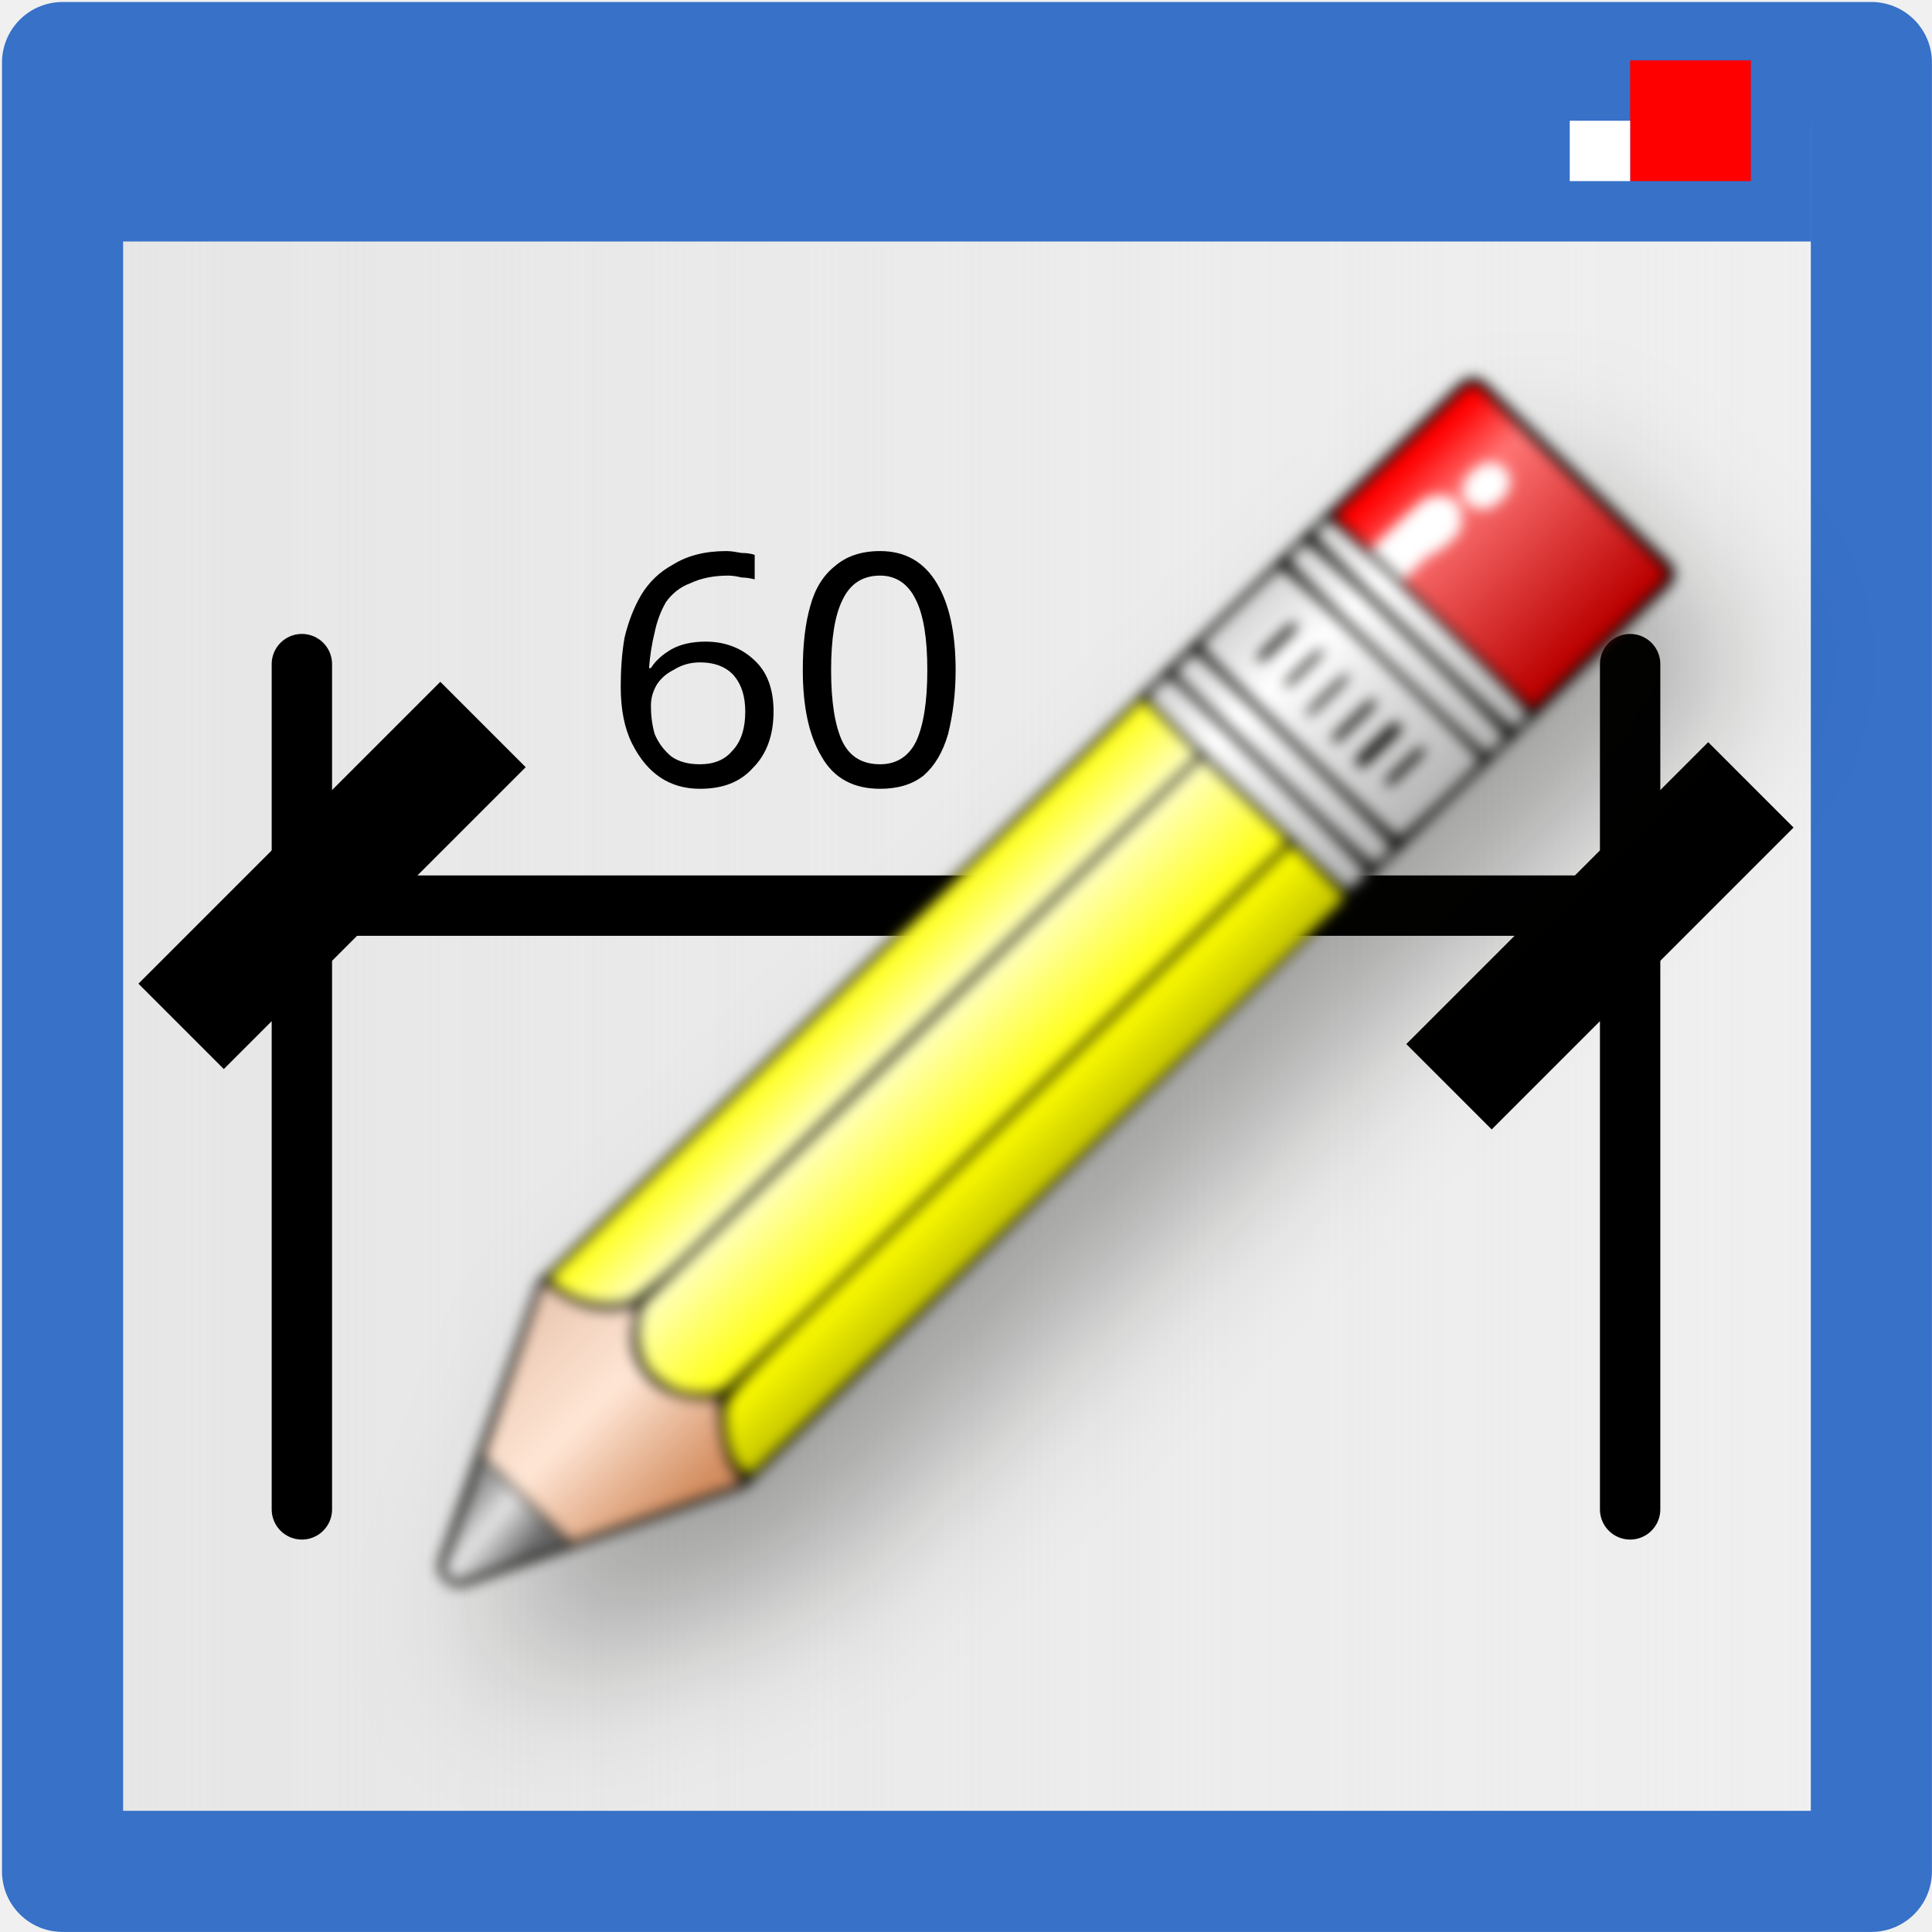
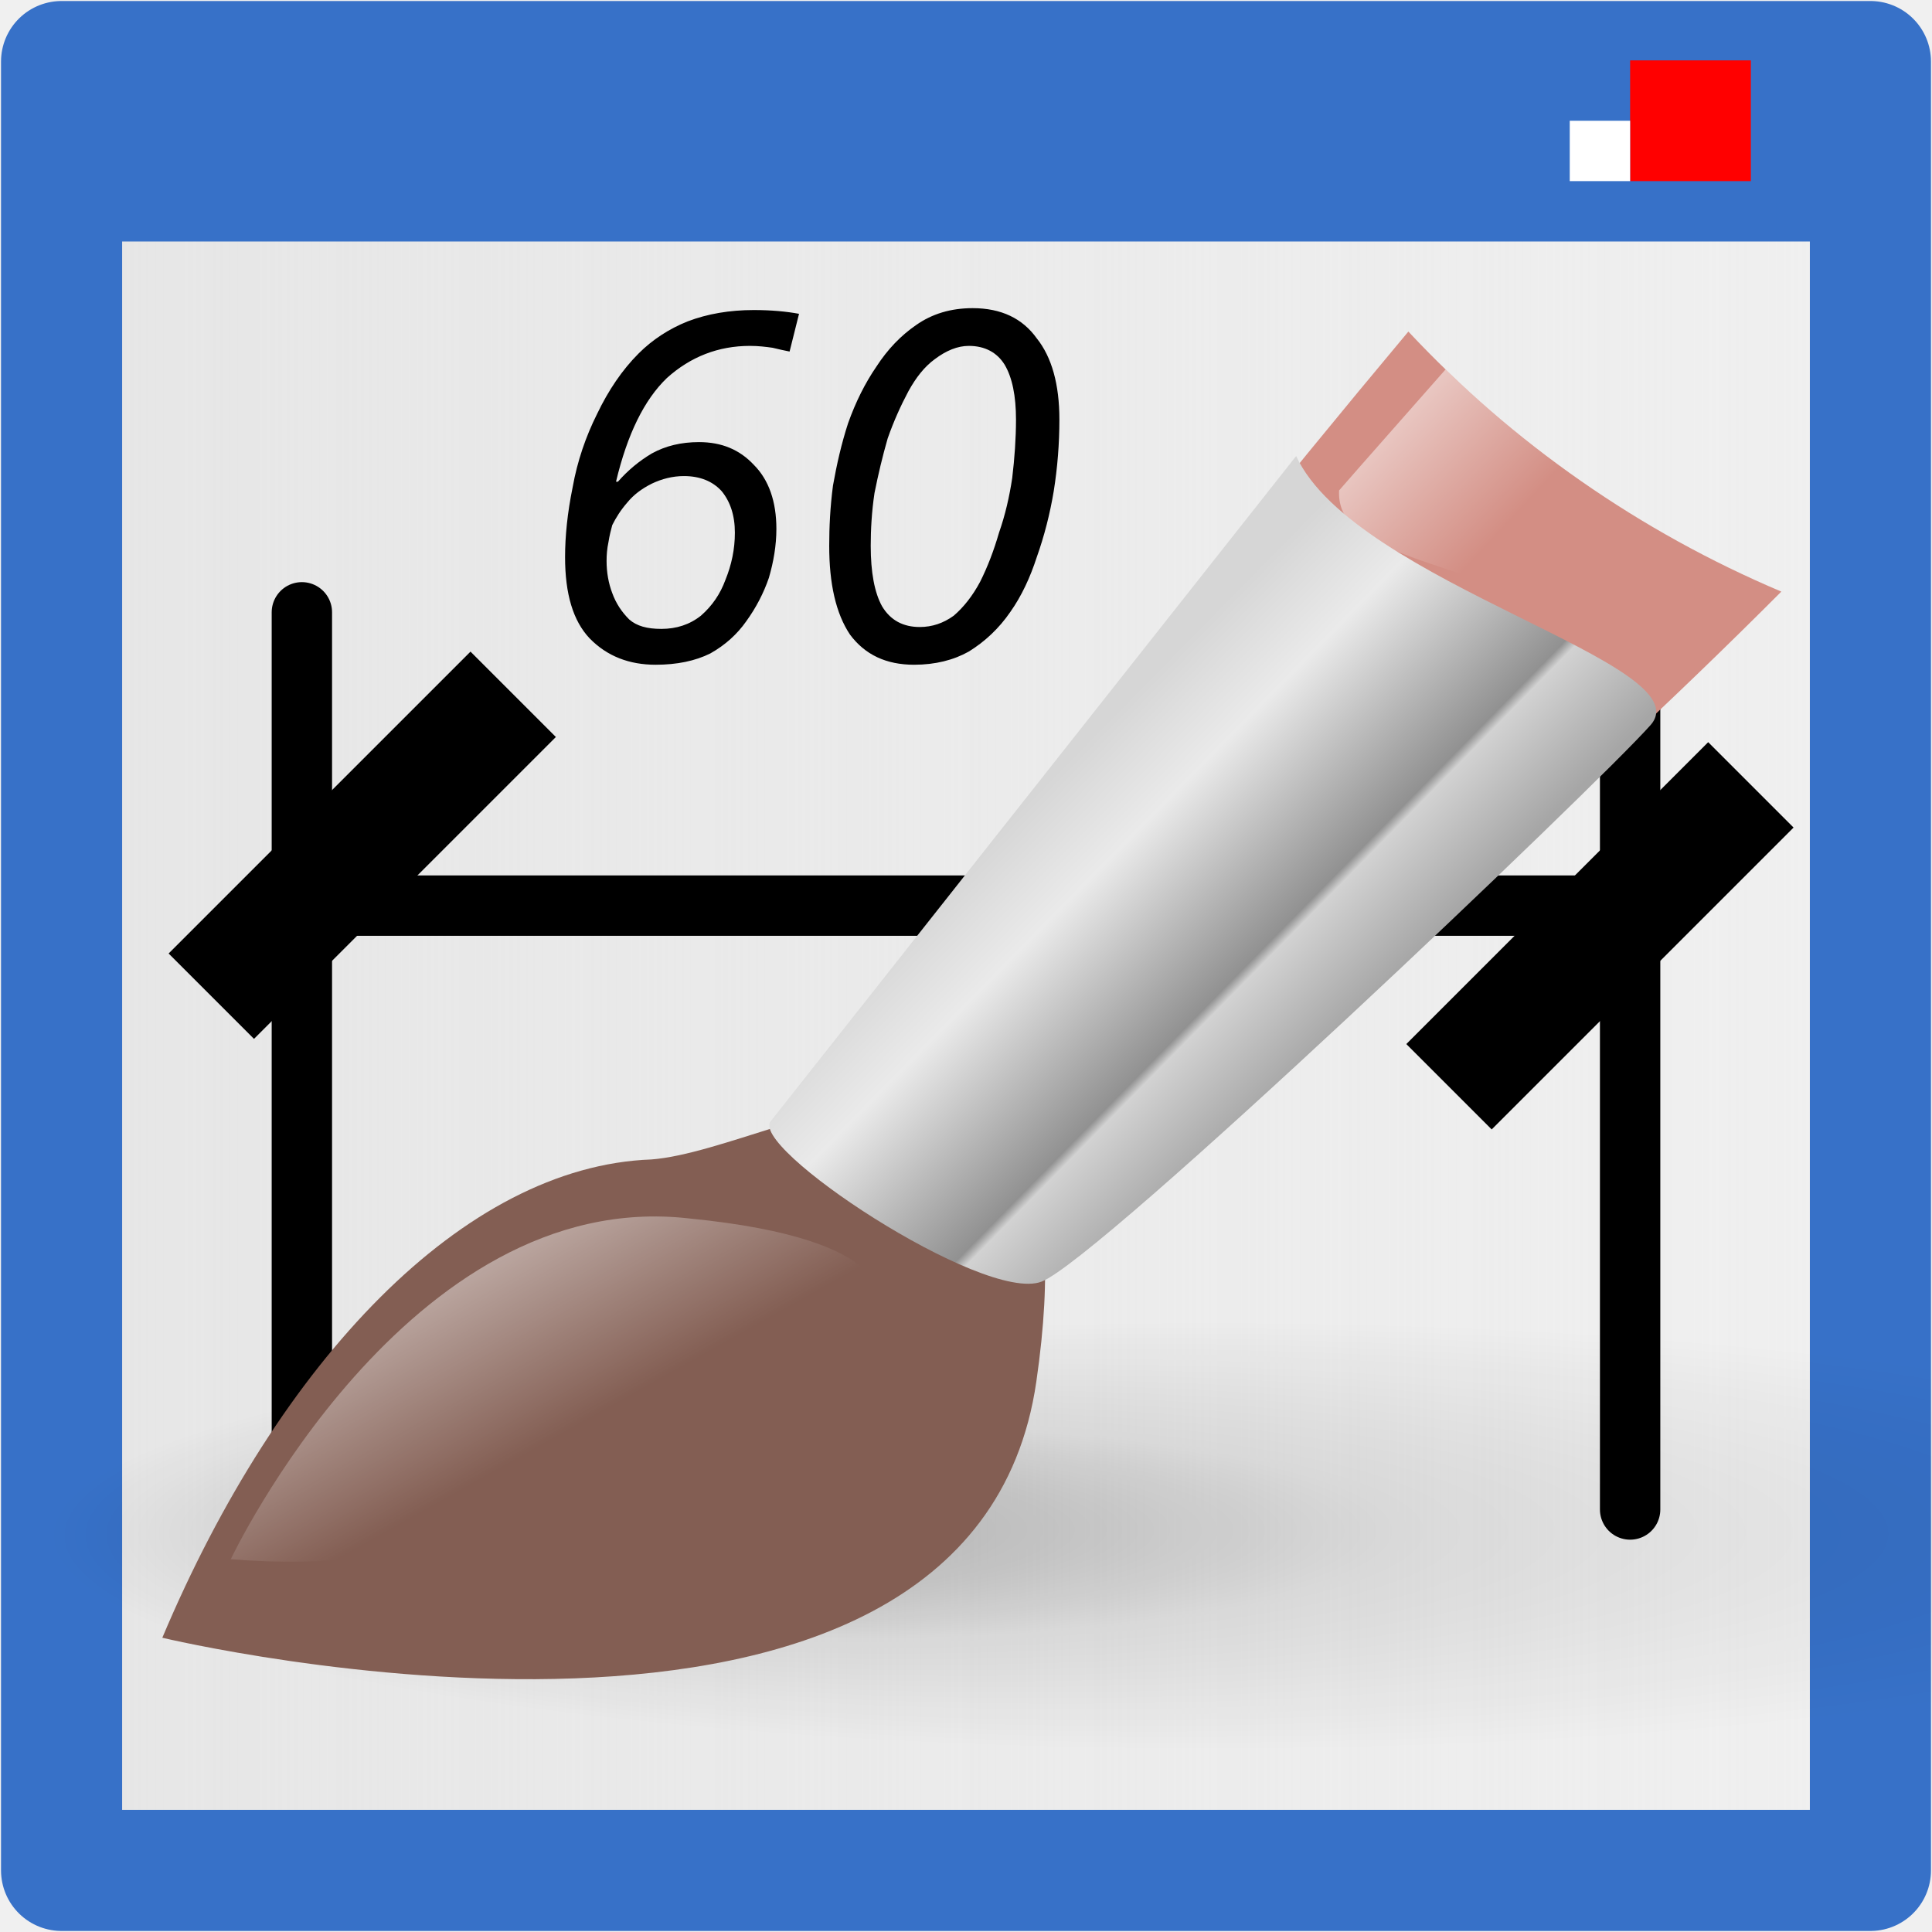
<svg xmlns="http://www.w3.org/2000/svg" xmlns:xlink="http://www.w3.org/1999/xlink" width="16" height="16" viewBox="0 0 16 16" id="svg4225" version="1.1">
  <defs id="defs4227">
-     <linearGradient xlink:href="#linearGradient4748" id="linearGradient4750" x1="16.999" y1="1042.862" x2="32.001" y2="1042.862" gradientUnits="userSpaceOnUse" gradientTransform="matrix(1.04608,0,0,1.046474,-17.62065,-46.95781)" />
+     <linearGradient xlink:href="#linearGradient4748" id="linearGradient4750" x1="16.999" y1="1042.862" x2="32.001" y2="1042.862" gradientUnits="userSpaceOnUse" gradientTransform="matrix(1.04608,0,0,1.046474,-17.62897,-46.9661)" />
    <linearGradient id="linearGradient4748">
      <stop style="stop-color:#e6e6e6;stop-opacity:1;" offset="0" id="stop4744" />
      <stop style="stop-color:#e6e6e6;stop-opacity:0;" offset="1" id="stop4746" />
    </linearGradient>
    <linearGradient id="linearGradient4751">
      <stop style="stop-color:#cccccc;stop-opacity:1" offset="0" id="stop4753" />
      <stop id="stop4755" offset="0.307" style="stop-color:#ffffff;stop-opacity:1" />
      <stop style="stop-color:#b3b3b3;stop-opacity:1" offset="1" id="stop4757" />
    </linearGradient>
    <linearGradient id="linearGradient3216">
      <stop id="stop3218" offset="0" style="stop-color:#d38d5f;stop-opacity:1" />
      <stop style="stop-color:#ffe6d5;stop-opacity:1" offset="0.5" id="stop3226" />
      <stop id="stop3220" offset="1" style="stop-color:#e9c6af;stop-opacity:1" />
    </linearGradient>
    <linearGradient id="linearGradient4806">
      <stop style="stop-color:#999999;stop-opacity:1" offset="0" id="stop4808" />
      <stop id="stop4814" offset="0.388" style="stop-color:#e6e6e6;stop-opacity:1" />
      <stop style="stop-color:#666666;stop-opacity:1" offset="1" id="stop4810" />
    </linearGradient>
    <linearGradient id="linearGradient5159">
      <stop style="stop-color:#ff0000;stop-opacity:1" offset="0" id="stop5161" />
      <stop id="stop5167" offset="0.227" style="stop-color:#ff7575;stop-opacity:1" />
      <stop style="stop-color:#bb0000;stop-opacity:1" offset="1" id="stop5163" />
    </linearGradient>
-     <filter style="color-interpolation-filters:sRGB" id="filter963" x="-0.012" width="1.024" y="-0.012" height="1.024">
-       <feGaussianBlur stdDeviation="0.127" id="feGaussianBlur965" />
-     </filter>
-     <filter style="color-interpolation-filters:sRGB" id="filter3587" x="-0.144" width="1.288" y="-0.144" height="1.288">
-       <feGaussianBlur stdDeviation="6.839" id="feGaussianBlur3589" />
-     </filter>
-     <linearGradient xlink:href="#linearGradient4751" id="linearGradient3126" gradientUnits="userSpaceOnUse" gradientTransform="translate(-67.56159,-67.74382)" x1="624" y1="248" x2="768" y2="248" />
-     <linearGradient xlink:href="#linearGradient5135" id="linearGradient3128" gradientUnits="userSpaceOnUse" gradientTransform="translate(255.8505,-116.3277)" x1="300.949" y1="548.128" x2="356.949" y2="548.128" />
-     <linearGradient id="linearGradient5135">
-       <stop style="stop-color:#ffff00;stop-opacity:1" offset="0" id="stop5137" />
-       <stop style="stop-color:#ffffff;stop-opacity:1" offset="1" id="stop5139" />
+     <clipPath clipPathUnits="userSpaceOnUse" id="clipPath6464-7">
+       <g id="use6466-7">
+         <path style="fill:url(#radialGradient6166);fill-rule:evenodd;stroke-width:0.472pt" d="m 29.104,26.748 a 13.831,2.546 0 1 0 -27.662,0 13.831,2.546 0 1 0 27.662,0 z" id="path6152" />
+         <path style="fill:#d38e84;fill-opacity:1;fill-rule:evenodd;stroke-width:0.371" d="M 7.634,22.304 C 11.396,16.13 24.11,1.151 27.306,0.401 30.448,-0.336 29.944,1.562 29.002,3.066 28.043,4.595 23.863,13.329 10.15,23.304 8.114,23.994 7.635,22.304 7.635,22.304 Z" id="path6154" />
+         <path style="fill:#835e53;fill-opacity:1;fill-rule:evenodd;stroke-width:0.371" d="m 0.598,27.527 c 0,0 9.568,2.29 10.339,-3.03 0.771,-5.321 -2.959,-2.752 -4.552,-2.629 -2.221,0.08 -4.406,2.383 -5.787,5.658 z" id="path6156" />
+         <path style="fill:url(#linearGradient6168);fill-rule:evenodd;stroke-width:0.186" d="M 14.519,13.953 C 16.662,11.478 24.778,2.236 26.964,1.243 29.102,0.271 29.325,1.002 29.015,1.743 28.704,2.485 17.867,15.643 16.634,15.178 c -1.232,-0.465 -2.146,-0.58 -2.115,-1.224 z" id="path6158" />
+         <path style="fill:url(#linearGradient6170);fill-rule:evenodd;stroke-width:0.371" d="m 7.804,21.404 6.207,-7.858 c 0.697,1.509 4.836,2.459 4.192,3.184 -0.643,0.725 -6.519,6.323 -7.205,6.584 -0.686,0.262 -3.523,-1.624 -3.194,-1.909 z" id="path6160" />
+         <path style="fill:url(#linearGradient6172);fill-rule:evenodd;stroke-width:1.486pt" d="m 1.407,26.597 c 0,0 2.089,-4.413 5.422,-4.031 2.519,0.248 2.232,1 2.232,1 0,0 -3.162,3.415 -7.654,3.031 z" id="path6162" />
+       </g>
+     </clipPath>
+     <radialGradient xlink:href="#radialGradient1502-9-5" id="radialGradient8196" gradientUnits="userSpaceOnUse" gradientTransform="matrix(1.100918,0,0,0.2026322,-30.82863,19.07531)" cx="41.876" cy="37.866" fx="33.845" fy="37.343" r="12.563" />
+     <radialGradient id="radialGradient1502-9-5" fx="33.845" fy="37.343" cx="41.876" cy="37.866" r="12.563" gradientUnits="userSpaceOnUse" gradientTransform="matrix(1.100918,0,0,0.2026322,-30.82863,19.07531)">
+       <stop id="stop1919-3-5" stop-opacity=".316" offset="0" />
+       <stop id="stop1920-6-9" stop-opacity=".079" offset=".5" />
+       <stop id="stop1921-9-0" stop-opacity="0" offset="1" />
+     </radialGradient>
+     <linearGradient id="linearGradient1513">
+       <stop id="stop1514" stop-color="#fff" offset="0" />
+       <stop id="stop1515" stop-color="#fff" stop-opacity="0" offset="1" />
    </linearGradient>
-     <linearGradient xlink:href="#linearGradient5143" id="linearGradient3130" gradientUnits="userSpaceOnUse" x1="324.949" y1="556.128" x2="404.949" y2="556.128" />
-     <linearGradient id="linearGradient5143">
-       <stop style="stop-color:#ffffff;stop-opacity:1" offset="0" id="stop5145" />
-       <stop style="stop-color:#ffff00;stop-opacity:1" offset="1" id="stop5147" />
+     <linearGradient id="linearGradient2316-0" y2="13.066" y1="11.002" x2="10.516" x1="8.269" gradientTransform="matrix(1.53816,0,0,1.435416,0.037969,-0.11509)" gradientUnits="userSpaceOnUse">
+       <stop id="stop2318-7" stop-color="#d6d6d6" offset="0" />
+       <stop id="stop2322-9" stop-color="#eaeaea" offset=".258" />
+       <stop id="stop2320-5" stop-color="#919191" offset=".706" />
+       <stop id="stop2321-2" stop-color="#d2d2d2" offset=".733" />
+       <stop id="stop2319-2" stop-color="#a6a6a6" offset="1" />
    </linearGradient>
-     <linearGradient xlink:href="#linearGradient5151" id="linearGradient3132" gradientUnits="userSpaceOnUse" x1="404.949" y1="580.128" x2="436.949" y2="580.128" />
-     <linearGradient id="linearGradient5151">
-       <stop style="stop-color:#ffff00;stop-opacity:1" offset="0" id="stop5153" />
-       <stop style="stop-color:#c9c900;stop-opacity:1" offset="1" id="stop5155" />
+     <clipPath clipPathUnits="userSpaceOnUse" id="clipPath6464-7-6">
+       <g transform="translate(3.1925326e-5,-1.9546408e-5)" id="use6466-7-7">
+         <path id="path8570" d="m 29.104,26.748 a 13.831,2.546 0 1 0 -27.662,0 13.831,2.546 0 1 0 27.662,0 z" style="fill:url(#radialGradient8584);fill-rule:evenodd;stroke-width:0.472pt" />
+         <path id="path8572" d="M 7.634,22.304 C 11.396,16.13 24.11,1.151 27.306,0.401 30.448,-0.336 29.944,1.562 29.002,3.066 28.043,4.595 23.863,13.329 10.15,23.304 8.114,23.994 7.635,22.304 7.635,22.304 Z" style="fill:#d38e84;fill-opacity:1;fill-rule:evenodd;stroke-width:0.371" />
+         <path id="path8574" d="m 0.598,27.527 c 0,0 9.568,2.29 10.339,-3.03 0.771,-5.321 -2.959,-2.752 -4.552,-2.629 -2.221,0.08 -4.406,2.383 -5.787,5.658 z" style="fill:#835e53;fill-opacity:1;fill-rule:evenodd;stroke-width:0.371" />
+         <path id="path8576" d="M 14.519,13.953 C 16.662,11.478 24.778,2.236 26.964,1.243 29.102,0.271 29.325,1.002 29.015,1.743 28.704,2.485 17.867,15.643 16.634,15.178 c -1.232,-0.465 -2.146,-0.58 -2.115,-1.224 z" style="fill:url(#linearGradient8586);fill-rule:evenodd;stroke-width:0.186" />
+         <path id="path8578" d="m 7.804,21.404 6.207,-7.858 c 0.697,1.509 4.836,2.459 4.192,3.184 -0.643,0.725 -6.519,6.323 -7.205,6.584 -0.686,0.262 -3.523,-1.624 -3.194,-1.909 z" style="fill:url(#linearGradient8588);fill-rule:evenodd;stroke-width:0.371" />
+         <path id="path8580" d="m 1.407,26.597 c 0,0 2.089,-4.413 5.422,-4.031 2.519,0.248 2.232,1 2.232,1 0,0 -3.162,3.415 -7.654,3.031 z" style="fill:url(#linearGradient8590);fill-rule:evenodd;stroke-width:1.486pt" />
+       </g>
+     </clipPath>
+     <radialGradient xlink:href="#radialGradient1502-9-5-2" id="radialGradient8327-8" gradientUnits="userSpaceOnUse" gradientTransform="matrix(1.100918,0,0,0.2026322,-30.82863,19.07531)" cx="41.876" cy="37.866" fx="33.845" fy="37.343" r="12.563" />
+     <radialGradient id="radialGradient1502-9-5-2" fx="33.845" fy="37.343" cx="41.876" cy="37.866" r="12.563" gradientUnits="userSpaceOnUse" gradientTransform="matrix(1.100918,0,0,0.2026322,-30.82863,19.07531)">
+       <stop id="stop1919-3-5-8" stop-opacity=".316" offset="0" />
+       <stop id="stop1920-6-9-6" stop-opacity=".079" offset=".5" />
+       <stop id="stop1921-9-0-7" stop-opacity="0" offset="1" />
+     </radialGradient>
+     <radialGradient xlink:href="#radialGradient1502-9-5-2" id="radialGradient8584" gradientUnits="userSpaceOnUse" gradientTransform="matrix(1.100918,0,0,0.2026322,-30.82863,19.07531)" cx="41.876" cy="37.866" fx="33.845" fy="37.343" r="12.563" />
+     <linearGradient xlink:href="#linearGradient1513" id="linearGradient8586" gradientUnits="userSpaceOnUse" gradientTransform="matrix(1.495915,0,0,1.475952,0.037969,-0.11509)" x1="13.739" y1="3.307" x2="15.501" y2="4.93" />
+     <linearGradient xlink:href="#linearGradient2316-0" id="linearGradient8588" gradientUnits="userSpaceOnUse" gradientTransform="matrix(1.53816,0,0,1.435416,0.037969,-0.11509)" x1="8.269" y1="11.002" x2="10.516" y2="13.066" />
+     <linearGradient xlink:href="#linearGradient1513" id="linearGradient8590" gradientUnits="userSpaceOnUse" gradientTransform="matrix(2.035311,0,0,1.084797,0.037969,-0.11509)" x1="0.274" y1="20.491" x2="2.873" y2="22.967" />
+     <clipPath clipPathUnits="userSpaceOnUse" id="clipPath6464-7-2">
+       <g id="use6466-7-8">
+         <path id="path8748" d="m 29.104,26.748 a 13.831,2.546 0 1 0 -27.662,0 13.831,2.546 0 1 0 27.662,0 z" style="fill:url(#radialGradient8762);fill-rule:evenodd;stroke-width:0.472pt" />
+         <path id="path8750" d="M 7.634,22.304 C 11.396,16.13 24.11,1.151 27.306,0.401 30.448,-0.336 29.944,1.562 29.002,3.066 28.043,4.595 23.863,13.329 10.15,23.304 8.114,23.994 7.635,22.304 7.635,22.304 Z" style="fill:#d38e84;fill-opacity:1;fill-rule:evenodd;stroke-width:0.371" />
+         <path id="path8752" d="m 0.598,27.527 c 0,0 9.568,2.29 10.339,-3.03 0.771,-5.321 -2.959,-2.752 -4.552,-2.629 -2.221,0.08 -4.406,2.383 -5.787,5.658 z" style="fill:#835e53;fill-opacity:1;fill-rule:evenodd;stroke-width:0.371" />
+         <path id="path8754" d="M 14.519,13.953 C 16.662,11.478 24.778,2.236 26.964,1.243 29.102,0.271 29.325,1.002 29.015,1.743 28.704,2.485 17.867,15.643 16.634,15.178 c -1.232,-0.465 -2.146,-0.58 -2.115,-1.224 z" style="fill:url(#linearGradient8764);fill-rule:evenodd;stroke-width:0.186" />
+         <path id="path8756" d="m 7.804,21.404 6.207,-7.858 c 0.697,1.509 4.836,2.459 4.192,3.184 -0.643,0.725 -6.519,6.323 -7.205,6.584 -0.686,0.262 -3.523,-1.624 -3.194,-1.909 z" style="fill:url(#linearGradient8766);fill-rule:evenodd;stroke-width:0.371" />
+         <path id="path8758" d="m 1.407,26.597 c 0,0 2.089,-4.413 5.422,-4.031 2.519,0.248 2.232,1 2.232,1 0,0 -3.162,3.415 -7.654,3.031 z" style="fill:url(#linearGradient8768);fill-rule:evenodd;stroke-width:1.486pt" />
+       </g>
+     </clipPath>
+     <radialGradient xlink:href="#radialGradient1502-9-5-0" id="radialGradient8327-3" gradientUnits="userSpaceOnUse" gradientTransform="matrix(1.100918,0,0,0.2026322,-30.82863,19.07531)" cx="41.876" cy="37.866" fx="33.845" fy="37.343" r="12.563" />
+     <radialGradient id="radialGradient1502-9-5-0" fx="33.845" fy="37.343" cx="41.876" cy="37.866" r="12.563" gradientUnits="userSpaceOnUse" gradientTransform="matrix(1.100918,0,0,0.2026322,-30.82863,19.07531)">
+       <stop id="stop1919-3-5-7" stop-opacity=".316" offset="0" />
+       <stop id="stop1920-6-9-8" stop-opacity=".079" offset=".5" />
+       <stop id="stop1921-9-0-5" stop-opacity="0" offset="1" />
+     </radialGradient>
+     <radialGradient xlink:href="#radialGradient1502-9-5-0" id="radialGradient8762" gradientUnits="userSpaceOnUse" gradientTransform="matrix(1.100918,0,0,0.2026322,-30.82863,19.07531)" cx="41.876" cy="37.866" fx="33.845" fy="37.343" r="12.563" />
+     <linearGradient xlink:href="#linearGradient1513" id="linearGradient8764" gradientUnits="userSpaceOnUse" gradientTransform="matrix(1.495915,0,0,1.475952,0.037969,-0.11509)" x1="13.739" y1="3.307" x2="15.501" y2="4.93" />
+     <linearGradient xlink:href="#linearGradient2316-0" id="linearGradient8766" gradientUnits="userSpaceOnUse" gradientTransform="matrix(1.53816,0,0,1.435416,0.037969,-0.11509)" x1="8.269" y1="11.002" x2="10.516" y2="13.066" />
+     <linearGradient xlink:href="#linearGradient1513" id="linearGradient8768" gradientUnits="userSpaceOnUse" gradientTransform="matrix(2.035311,0,0,1.084797,0.037969,-0.11509)" x1="0.274" y1="20.491" x2="2.873" y2="22.967" />
+     <radialGradient id="radialGradient1502-6" fx="33.845" fy="37.343" cx="41.876" cy="37.866" r="12.563" gradientUnits="userSpaceOnUse" gradientTransform="matrix(1.100918,0,0,0.2026322,-16.58034,53.05334)">
+       <stop id="stop1919-4" stop-opacity=".316" offset="0" />
+       <stop id="stop1920-2" stop-opacity=".079" offset=".5" />
+       <stop id="stop1921-7" stop-opacity="0" offset="1" />
+     </radialGradient>
+     <linearGradient id="linearGradient2121-4-4" y2="4.93" xlink:href="#linearGradient1513" y1="3.307" x2="15.501" x1="13.739" gradientTransform="matrix(1.495915,0,0,1.475952,16.46906,34.28986)" gradientUnits="userSpaceOnUse" />
+     <linearGradient id="linearGradient2316-0-7" y2="13.066" y1="11.002" x2="10.516" x1="8.269" gradientTransform="matrix(1.53816,0,0,1.435416,16.46906,34.28986)" gradientUnits="userSpaceOnUse">
+       <stop id="stop2318-6-0" stop-color="#d6d6d6" offset="0" />
+       <stop id="stop2322-2-9" stop-color="#eaeaea" offset=".258" />
+       <stop id="stop2320-4-5" stop-color="#919191" offset=".706" />
+       <stop id="stop2321-5-1" stop-color="#d2d2d2" offset=".733" />
+       <stop id="stop2319-8-0" stop-color="#a6a6a6" offset="1" />
    </linearGradient>
-     <linearGradient xlink:href="#linearGradient3216" id="linearGradient3134" gradientUnits="userSpaceOnUse" spreadMethod="pad" x1="428.949" y1="816.384" x2="300.949" y2="816.384" />
-     <linearGradient xlink:href="#linearGradient4806" id="linearGradient3136" gradientUnits="userSpaceOnUse" gradientTransform="translate(-16)" x1="630" y1="772" x2="668" y2="768" />
-     <linearGradient xlink:href="#linearGradient5159" id="linearGradient3138" gradientUnits="userSpaceOnUse" gradientTransform="matrix(0.9857143,0,0,0.9795918,9.112857,2.285714)" x1="568" y1="64" x2="696" y2="64" />
+     <linearGradient id="linearGradient2222-0-2" y2="22.967" xlink:href="#linearGradient1513" y1="20.491" x2="2.873" x1="0.274" gradientTransform="matrix(2.035311,0,0,1.084797,16.46906,34.28986)" gradientUnits="userSpaceOnUse" />
+     <radialGradient xlink:href="#radialGradient1502-9-5" id="radialGradient6166" gradientUnits="userSpaceOnUse" gradientTransform="matrix(1.100918,0,0,0.2026322,-30.82863,19.07531)" cx="41.876" cy="37.866" fx="33.845" fy="37.343" r="12.563" />
+     <linearGradient xlink:href="#linearGradient1513" id="linearGradient6168" gradientUnits="userSpaceOnUse" gradientTransform="matrix(1.495915,0,0,1.475952,0.037969,-0.11509)" x1="13.739" y1="3.307" x2="15.501" y2="4.93" />
+     <linearGradient xlink:href="#linearGradient2316-0" id="linearGradient6170" gradientUnits="userSpaceOnUse" gradientTransform="matrix(1.53816,0,0,1.435416,0.037969,-0.11509)" x1="8.269" y1="11.002" x2="10.516" y2="13.066" />
+     <linearGradient xlink:href="#linearGradient1513" id="linearGradient6172" gradientUnits="userSpaceOnUse" gradientTransform="matrix(2.035311,0,0,1.084797,0.037969,-0.11509)" x1="0.274" y1="20.491" x2="2.873" y2="22.967" />
  </defs>
  <g id="layer1" transform="translate(0,-1036.362)">
-     <rect style="opacity:1;fill:url(#linearGradient4750);fill-opacity:1;stroke:#3771c8;stroke-width:1.003;stroke-linecap:round;stroke-linejoin:round;stroke-miterlimit:4;stroke-dasharray:none;stroke-dashoffset:0;stroke-opacity:1;paint-order:normal" id="rect842" width="14.98" height="14.98" x="0.518" y="1036.88" />
+     <rect style="opacity:1;fill:url(#linearGradient4750);fill-opacity:1;stroke:#3771c8;stroke-width:1.003;stroke-linecap:round;stroke-linejoin:round;stroke-miterlimit:4;stroke-dasharray:none;stroke-dashoffset:0;stroke-opacity:1;paint-order:normal" id="rect842" width="14.98" height="14.98" x="0.51" y="1036.872" />
    <rect y="1037.362" x="1" height="1" width="14" id="rect836" style="opacity:1;fill:#3771c8;fill-opacity:1;stroke:none;stroke-width:0.483;stroke-linecap:round;stroke-linejoin:round;stroke-miterlimit:4;stroke-dasharray:none;stroke-dashoffset:0;stroke-opacity:1;paint-order:normal" />
    <rect style="opacity:1;fill:#ff0000;fill-opacity:1;stroke:none;stroke-width:0.5;stroke-linecap:round;stroke-linejoin:round;stroke-miterlimit:4;stroke-dasharray:none;stroke-dashoffset:0;stroke-opacity:1;paint-order:normal" id="rect856" width="1" height="1" x="13.5" y="1036.862" />
    <rect style="opacity:1;fill:#ffffff;fill-opacity:1;fill-rule:evenodd;stroke:none;stroke-width:0.5;stroke-linecap:round;stroke-linejoin:round;stroke-miterlimit:4;stroke-dasharray:none;stroke-dashoffset:0;stroke-opacity:1;paint-order:normal" id="rect843" width="0.5" height="0.5" x="13" y="1037.362" />
    <path style="fill:none;stroke:#000000;stroke-width:0.5;stroke-linecap:butt;stroke-linejoin:miter;stroke-miterlimit:4;stroke-dasharray:none;stroke-opacity:1" d="m 2.5,1043.862 h 11" id="path5357" />
-     <path style="fill:none;stroke:#000000;stroke-width:0.5;stroke-linecap:round;stroke-linejoin:miter;stroke-miterlimit:4;stroke-dasharray:none;stroke-opacity:1" d="m 2.5,1041.862 v 7" id="path5359" />
-     <path style="fill:none;stroke:#000000;stroke-width:0.5;stroke-linecap:round;stroke-linejoin:miter;stroke-miterlimit:4;stroke-dasharray:none;stroke-opacity:1" d="m 13.5,1041.862 v 7" id="path5361" />
-     <path style="fill:none;stroke:#000000;stroke-width:1px;stroke-linecap:butt;stroke-linejoin:miter;stroke-opacity:1" d="m 1.5,1044.862 2.5,-2.5" id="path5363" />
+     <path style="fill:none;stroke:#000000;stroke-width:0.5;stroke-linecap:round;stroke-linejoin:miter;stroke-miterlimit:4;stroke-dasharray:none;stroke-opacity:1" d="m 2.5,1041.433 v 7.429" id="path5359" />
+     <path style="fill:none;stroke:#000000;stroke-width:0.5;stroke-linecap:round;stroke-linejoin:miter;stroke-miterlimit:4;stroke-dasharray:none;stroke-opacity:1" d="m 13.5,1041.366 v 7.497" id="path5361" />
+     <path style="fill:none;stroke:#000000;stroke-width:1px;stroke-linecap:butt;stroke-linejoin:miter;stroke-opacity:1" d="m 1.75,1044.612 2.5,-2.5" id="path5363" />
    <path style="fill:none;stroke:#000000;stroke-width:1px;stroke-linecap:butt;stroke-linejoin:miter;stroke-opacity:1" d="m 12,1045.362 2.5,-2.5" id="path5363-7" />
-     <g id="g2550" transform="matrix(0.42771,0,0,0.4170434,-5.305649,1033.812)" style="stroke-width:0.484;filter:url(#filter963)">
-       <path transform="matrix(0.2103418,0,0,0.2103418,-5.310254,-3.009635)" id="path2710" d="M 130.185,199.121 139.253,172.747 224,88 c 0.792,-0.792 1.848,-0.792 2.508,-0.132 l 16.897,16.897 c 0.792,0.792 0.66,1.716 -0.125,2.501 l -84.942,84.942 -25.772,9.235 c -1.354,0.462 -2.813,-1.062 -2.379,-2.323 z" style="opacity:0.33;fill:#070704;stroke-width:0.484;filter:url(#filter3587)" />
-       <g id="g3784" transform="matrix(0.02776615,0.02776615,-0.02776615,0.02776615,26.5229,-7.401328)" style="stroke-width:0.484">
-         <g id="g5215" transform="translate(77,104.4416)" style="stroke-width:0.484">
-           <rect y="112.256" x="560.438" height="132" width="140" id="rect4741" style="fill:url(#linearGradient3126);fill-opacity:1;stroke:#999999;stroke-width:0.968;stroke-linecap:round;stroke-linejoin:round;stroke-miterlimit:4;stroke-dasharray:none;stroke-opacity:1" />
-           <path style="fill:#070704;stroke-width:0.484" d="M 623.551,798.24 558,664 V 22 c 0,-6 4,-10 9,-10 h 128 c 6,0 9,4 9,9.948 V 665.427 l -62.639,132.599 c -3.379,6.876 -14.678,6.63 -17.81,0.215 z M 700,241 c 1.557,-1.557 1.557,-10.443 0,-12 -0.908,-0.908 -19.88,-1.629 -68.402,-1.629 -48.522,0 -68.189,-0.28 -69.098,0.629 -0.66,0.66 -1.5,3.195 -1.5,6 0,2.805 0.34,7.34 1,8 0.908,0.908 21.076,0.371 69.598,0.371 48.522,0 67.494,-0.463 68.402,-1.371 z m 0,-18 c 1.557,-1.557 1.557,-10.443 0,-12 -0.908,-0.908 -19.88,-1.629 -68.402,-1.629 -48.522,0 -68.644,0.175 -69.098,0.629 -0.454,0.454 -1,3.195 -1,6 0,2.805 0.358,8 1,8 0.642,0 20.576,0.371 69.098,0.371 48.522,0 67.494,-0.463 68.402,-1.371 z m -1,-18 c 1.707,-1.707 2.707,-54.293 1,-56 -0.908,-0.908 -19.478,-1 -68,-1 -48.522,0 -69.092,1.092 -70,2 -0.87,0.87 -1,10.811 -1,29 0,18.189 0.13,25.13 1,26 1.734,1.734 135.266,1.734 137,0 z m -76.236,-12.295 c -0.367,-0.367 -0.667,-6.892 -0.667,-14.5 0,-11.63 0.239,-13.833 1.5,-13.833 1.264,0 1.5,2.278 1.5,14.5 0,13.251 -0.421,15.746 -2.333,13.833 z m 17.333,-13.833 c 0,-13.833 0.092,-14.5 2,-14.5 1.908,0 2,0.667 2,14.5 0,13.833 -0.092,14.5 -2,14.5 -1.908,0 -2,-0.667 -2,-14.5 z m 16,0 c 0,-14.5 0,-14.5 3,-14.5 3,0 3,0 3,14.5 0,14.5 0,14.5 -3,14.5 -3,0 -3,0 -3,-14.5 z m -71,-1.5 c 0,-12.333 0.103,-13 2,-13 1.897,0 2,0.667 2,13 0,12.333 -0.103,13 -2,13 -1.897,0 -2,-0.667 -2,-13 z m 19,0 c 0,-10.889 0.244,-13 1.5,-13 1.256,0 1.5,2.111 1.5,13 0,10.889 -0.244,13 -1.5,13 -1.256,0 -1.5,-2.111 -1.5,-13 z m 70,0 c 0,-12.333 0.103,-13 2,-13 1.897,0 2,0.667 2,13 0,12.333 -0.103,13 -2,13 -1.897,0 -2,-0.667 -2,-13 z M 700,144 c 1.557,-1.557 1.557,-10.443 0,-12 -0.908,-0.908 -19.88,-1.629 -68.402,-1.629 -48.522,0 -68.689,0.72 -69.598,1.629 -0.66,0.66 -1,2.195 -1,5 0,2.805 0.34,6.34 1,7 1.734,1.734 136.266,1.734 138,0 z m 0,-18 c 1.554,-1.554 1.554,-8.446 0,-10 -0.908,-0.908 -19.88,-1.629 -68.402,-1.629 -48.522,0 -68.689,0.72 -69.598,1.629 -0.66,0.66 -1,2.745 -1,5 0,2.255 0.34,4.34 1,5 1.734,1.734 136.266,1.734 138,0 z" id="path2952" />
-           <path id="path3186" d="m 563.069,244.86 c -0.638,-9.5e-4 -1.251,0.252 -1.703,0.704 -0.451,0.451 -0.705,1.064 -0.704,1.703 v 204.688 204.688 c 0.003,0.685 0.298,1.336 0.812,1.79 0.513,0.454 1.196,0.667 1.876,0.585 l 5.25,-0.625 c 11.317,-1.34 23.625,-9.89 28.656,-20 0.615,-1.237 1.016,-2.906 1.281,-7.219 0.265,-4.313 1.324,-11.296 1.462,-24.172 0.276,-25.753 -0.512,-74.338 -0.368,-166.546 l 0.312,-193.188 c 9.5e-4,-0.638 -0.252,-1.251 -0.704,-1.703 -0.451,-0.451 -1.064,-0.705 -1.703,-0.704 h -17.219 z" style="fill:url(#linearGradient3128);fill-opacity:1;fill-rule:evenodd;stroke:none;stroke-width:0.484" />
-           <path id="path3184" d="m 345.562,361.562 c -0.54,-0.003 -1.058,0.21 -1.439,0.592 -0.382,0.382 -0.595,0.9 -0.592,1.439 L 343.812,557.781 344.094,752 c 0.007,0.39 0.126,0.77 0.344,1.094 l 2.688,4.094 c 4.118,6.328 8.763,10.652 15,13.75 4.688,2.329 7.203,2.761 13.156,2.344 8.833,-0.619 14.187,-3.132 20.844,-9.75 3.958,-3.935 5.799,-6.732 6.375,-10.219 0.109,-0.662 0.071,-0.876 0.094,-1.688 0.023,-0.811 0.041,-1.951 0.062,-3.375 0.043,-2.848 0.086,-6.897 0.125,-12.031 0.078,-10.269 0.409,-24.765 0.468,-42.591 0.118,-35.651 -0.065,-84.356 -0.062,-137.347 l 0.031,-192.688 c 0.003,-0.54 -0.21,-1.058 -0.592,-1.439 -0.382,-0.382 -0.9,-0.595 -1.439,-0.592 h -27.812 -27.812 z" style="fill:url(#linearGradient3130);fill-opacity:1;fill-rule:evenodd;stroke:none;stroke-width:0.484" transform="translate(258.7508,-116.6281)" />
-           <path id="path3182" d="m 406.938,360.531 c -1.566,0.165 -2.754,1.488 -2.75,3.062 V 556.562 c 0,106.56 -0.469,155.499 0.262,179.065 0.365,11.783 1.178,17.289 2.332,20.81 0.577,1.76 1.482,3.124 2.375,4.031 0.893,0.907 1.555,1.368 2.219,2.062 4.594,4.804 11.563,9.725 16.969,11.688 1.18,0.428 2.442,0.778 3.625,1 1.183,0.222 2.239,0.549 3.481,0.409 0.371,-0.042 2.201,0.498 3,-0.5 0.799,-0.998 1.817,-1.955 2,-3 0.366,-2.09 -0.166,-6.136 0,-12.5 0.332,-12.728 -0.034,-37.895 0.269,-87.409 0.337,-55.011 0.67,-146.972 0.75,-204.344 L 441.625,363.594 c -0.006,-1.689 -1.373,-3.057 -3.062,-3.062 H 422.906 407.25 c -0.104,-0.005 -0.208,-0.005 -0.312,0 z" style="fill:url(#linearGradient3132);fill-opacity:1;fill-rule:evenodd;stroke:none;stroke-width:0.484" transform="translate(260.5507,-115.6279)" />
-           <path id="path3196" d="m 340.949,756.128 c -6,11 -17.75,20.5 -37,22 -2.5,0 -2,2 -1,4 0,0 39.5,79.5 39.5,79.5 0,0 61.5,0 61.5,0 0,0 37,-78.5 37,-78.5 1,-2 -0.461,-2.769 -3,-3 -11,-1 -22.897,-10.523 -32,-19 -1.5,-1.5 -1,-2 -3,-1 -2,1 -12,16 -30,16 -18,0 -26,-14.5 -29,-19 -1.161,-1.741 -2.323,-2.242 -3,-1 z" style="fill:url(#linearGradient3134);fill-opacity:1;fill-rule:evenodd;stroke:none;stroke-width:0.484" transform="translate(259.0505,-116.1281)" />
-           <path id="path2958" d="M 602.138,746.712 627,798 c 1.515,3.125 9.488,3.178 11,0 l 24.23,-50.909 z" style="fill:url(#linearGradient3136);fill-opacity:1;stroke-width:0.484" />
-           <path d="m 568,16 c -4,0 -6,3 -6,6 0,0 0,90 0,90 h 138 c 0,0 0,-90 0,-90 0,-3 -2,-6 -5,-6 0,0 -127,0 -127,0 z" style="fill:url(#linearGradient3138);fill-opacity:1;stroke-width:0.484" id="path4779" />
-           <path id="path4798" d="m 586.5,112 c -0.267,-0.269 -0.069,-21.364 0.298,-29.992 0.364,-8.562 0.76,-9.871 3.902,-12.883 1.98,-1.899 2.889,-2.621 3.988,-3.173 1.306,-0.655 2.243,-0.792 4.954,-0.727 3.552,0.085 4.036,0.332 7.535,3.835 2.331,2.334 3.089,3.227 3.619,4.264 0.594,1.162 0.65,1.601 0.715,5.622 0.095,5.8 -0.224,8.481 -1.355,11.407 -1.201,3.108 -1.296,4.208 -1.207,14.047 L 609,112 c 0,0 -22.5,0 -22.5,0 z" style="fill:#ffffff;fill-opacity:1;stroke:none;stroke-width:0.484" />
-           <path id="path4796" d="m 601.937,61.075 c -1.009,-0.116 -1.824,-0.384 -2.553,-0.841 -0.942,-0.59 -3.244,-3.184 -4.168,-4.695 -0.875,-1.431 -1.118,-2.536 -1.243,-5.655 -0.136,-3.378 0.187,-6.041 0.911,-7.519 0.838,-1.712 3.797,-4.993 5.037,-5.586 1.022,-0.489 1.821,-0.598 4.375,-0.595 3.504,0.003 4.246,0.275 6.169,2.257 1.409,1.452 2.621,3.051 3.089,4.074 0.662,1.447 0.783,2.396 0.783,6.119 -4e-5,3.829 -0.124,4.759 -0.835,6.246 -0.793,1.658 -3.463,4.753 -4.726,5.479 -0.32,0.184 -0.911,0.422 -1.312,0.528 -0.869,0.231 -4.171,0.343 -5.525,0.187 z" style="fill:#ffffff;fill-opacity:1;stroke:none;stroke-width:0.484" />
-         </g>
-       </g>
+     <g id="g6058" transform="matrix(0.7,0,0,0.7,-10.57517,1006.573)">
+       <path id="path1934-3" d="m 43.353,60.726 a 13.831,2.546 0 1 0 -27.662,0 13.831,2.546 0 1 0 27.662,0 z" style="fill:url(#radialGradient1502-6);fill-rule:evenodd;stroke-width:0.472pt" />
+       <path id="path2139-6" d="m 31.769,46.479 c -3.212,3.838 -6.188,7.744 -7.703,10.23 0,-10e-7 0.479,1.689 2.516,1 3.947,-2.871 7.082,-5.631 9.6,-8.154 a 12.949,12.75 0 0 1 -4.412,-3.076 z" style="fill:#d38e84;fill-opacity:1;fill-rule:evenodd;stroke-width:0.371" />
+       <path id="path2140-6" d="m 17.029,61.932 c 0,0 9.568,2.29 10.339,-3.03 0.771,-5.321 -2.959,-2.752 -4.553,-2.629 -2.221,0.08 -4.406,2.383 -5.787,5.658 z" style="fill:#835e53;fill-opacity:1;fill-rule:evenodd;stroke-width:0.371" />
+       <path id="path2230-7" d="m 32.21,46.926 c -0.426,0.486 -0.994,1.125 -1.26,1.432 -0.031,0.645 0.883,0.76 2.115,1.225 0.217,0.082 0.74,-0.275 1.441,-0.895 a 12.949,12.75 0 0 1 -2.297,-1.762 z" style="fill:url(#linearGradient2121-4-4);fill-rule:evenodd;stroke-width:0.186" />
+       <path id="path2141-5" d="m 24.235,55.809 6.207,-7.858 c 0.697,1.509 4.836,2.459 4.192,3.184 -0.643,0.725 -6.519,6.323 -7.205,6.584 -0.686,0.262 -3.523,-1.624 -3.194,-1.909 z" style="fill:url(#linearGradient2316-0-7);fill-rule:evenodd;stroke-width:0.371" />
+       <path id="path2247-8" d="m 17.838,61.002 c 0,0 2.089,-4.413 5.422,-4.031 2.519,0.248 2.232,1 2.232,1 0,0 -3.162,3.415 -7.654,3.031 z" style="fill:url(#linearGradient2222-0-2);fill-rule:evenodd;stroke-width:1.486pt" />
    </g>
-     <text xml:space="preserve" style="font-style:normal;font-weight:normal;font-size:2.667px;line-height:1.25;font-family:sans-serif;letter-spacing:0px;word-spacing:0px;fill:#000000;fill-opacity:1;stroke:none;-inkscape-font-specification:'sans-serif, Normal';font-stretch:normal;font-variant:normal;text-anchor:start;text-align:start;writing-mode:lr;font-variant-ligatures:normal;font-variant-caps:normal;font-variant-numeric:normal;font-feature-settings:normal;" x="5" y="1042.862" id="text5528">
-       <tspan id="tspan5526" x="5" y="1042.862">60</tspan>
+     <text xml:space="preserve" style="font-style:italic;font-variant:normal;font-weight:normal;font-stretch:normal;font-size:4px;line-height:1.25;font-family:sans-serif;-inkscape-font-specification:'sans-serif, Italic';font-variant-ligatures:normal;font-variant-caps:normal;font-variant-numeric:normal;font-feature-settings:normal;text-align:start;letter-spacing:0px;word-spacing:0px;writing-mode:lr-tb;text-anchor:start;fill:#000000;fill-opacity:1;stroke:none" x="4.429" y="1041.818" id="text5348">
+       <tspan id="tspan6759" x="4.429" y="1041.818">60</tspan>
    </text>
  </g>
</svg>
